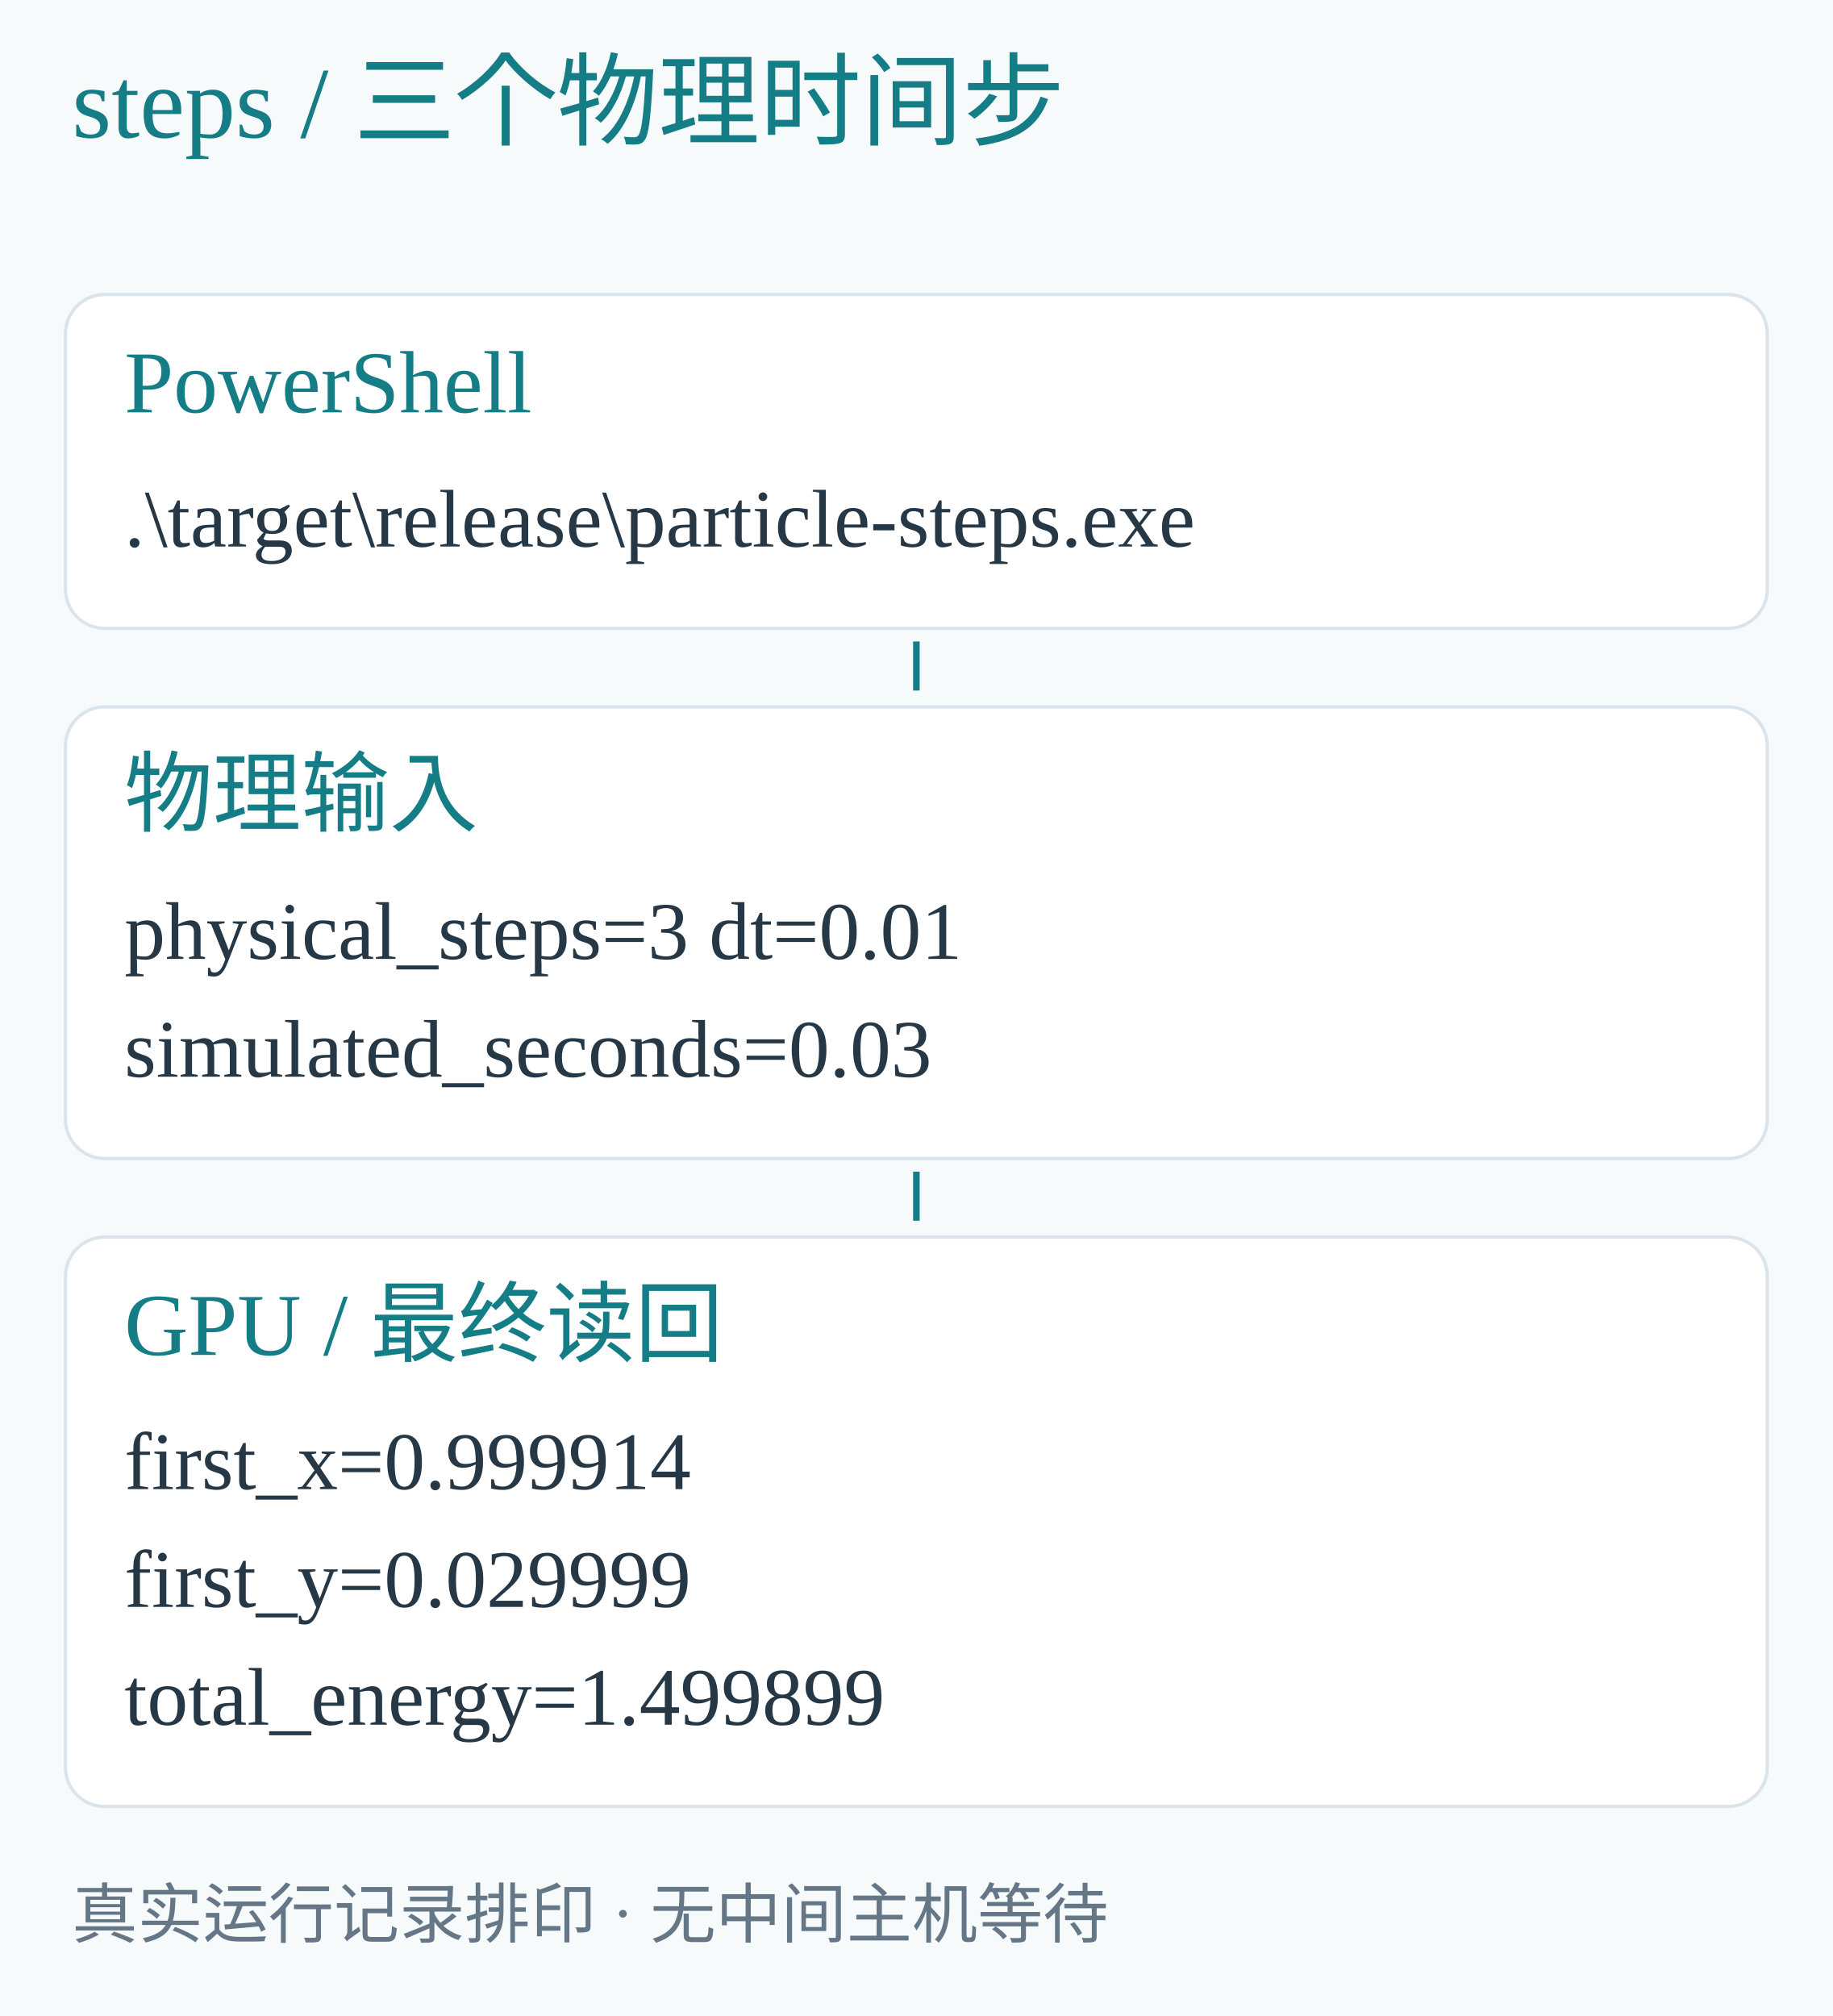
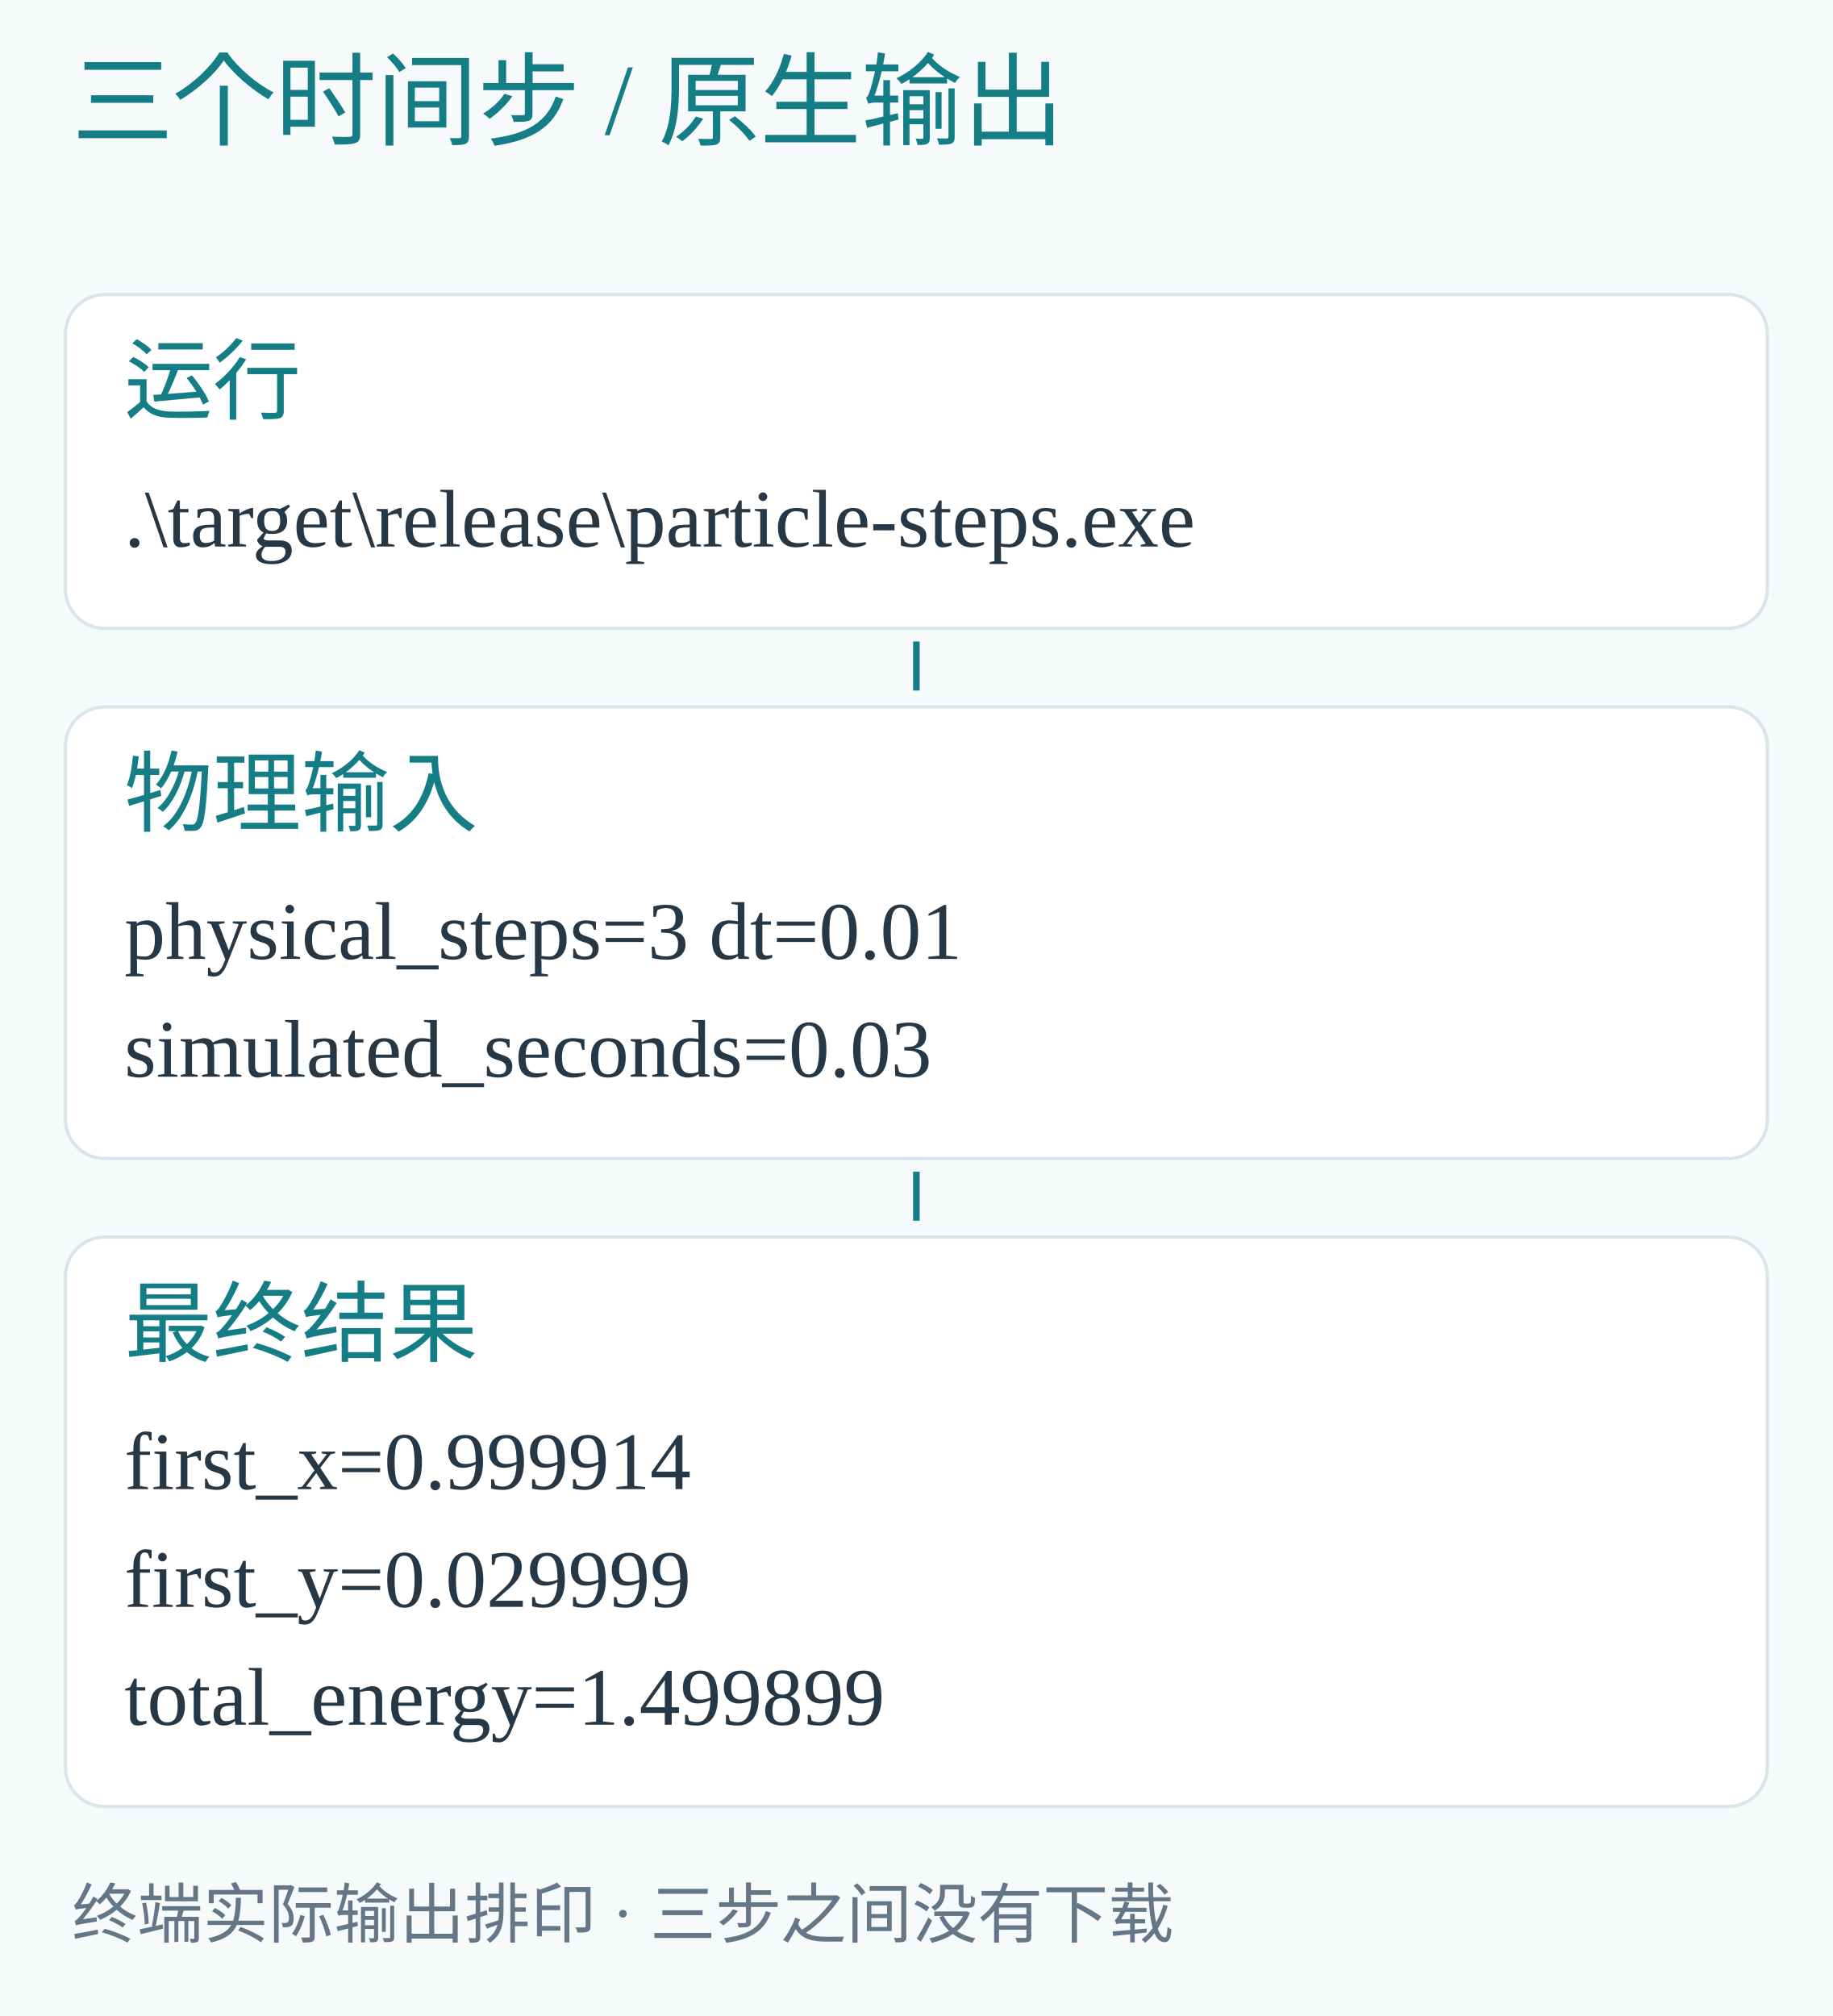
- <svg xmlns="http://www.w3.org/2000/svg" width="560" height="616" viewBox="0 0 560 616">
+ <svg xmlns="http://www.w3.org/2000/svg" width="560" height="616">
  <rect x="0" y="0" width="560" height="616" rx="0" fill="#f7fafb" stroke="#f7fafb" />
-   <text x="22" y="42" fill="#147d86" font-size="31">steps / 三个物理时间步</text>
+   <text x="22" y="42" fill="#147d86" font-size="31">三个时间步 / 原生输出</text>
  <rect x="20" y="90" width="520" height="102" rx="12" fill="#ffffff" stroke="#d9e4eb" />
-   <text x="38" y="126" fill="#147d86" font-size="27">PowerShell</text>
+   <text x="38" y="126" fill="#147d86" font-size="27">运行</text>
  <text x="38" y="167" fill="#263746" font-size="25">.\target\release\particle-steps.exe</text>
  <line x1="280" y1="196" x2="280" y2="211" stroke="#147d86" stroke-width="2" />
  <rect x="20" y="216" width="520" height="138" rx="12" fill="#ffffff" stroke="#d9e4eb" />
  <text x="38" y="252" fill="#147d86" font-size="27">物理输入</text>
  <text x="38" y="293" fill="#263746" font-size="25">physical_steps=3  dt=0.01</text>
  <text x="38" y="329" fill="#263746" font-size="25">simulated_seconds=0.03</text>
  <line x1="280" y1="358" x2="280" y2="373" stroke="#147d86" stroke-width="2" />
  <rect x="20" y="378" width="520" height="174" rx="12" fill="#ffffff" stroke="#d9e4eb" />
-   <text x="38" y="414" fill="#147d86" font-size="27">GPU / 最终读回</text>
+   <text x="38" y="414" fill="#147d86" font-size="27">最终结果</text>
  <text x="38" y="455" fill="#263746" font-size="25">first_x=0.999914</text>
  <text x="38" y="491" fill="#263746" font-size="25">first_y=0.029999</text>
  <text x="38" y="527" fill="#263746" font-size="25">total_energy=1.499899</text>
-   <text x="22" y="592" fill="#657787" font-size="20">真实运行记录排印 · 无中间主机等待</text>
+   <text x="22" y="592" fill="#657787" font-size="20">终端实际输出排印 · 三步之间没有下载</text>
</svg>
